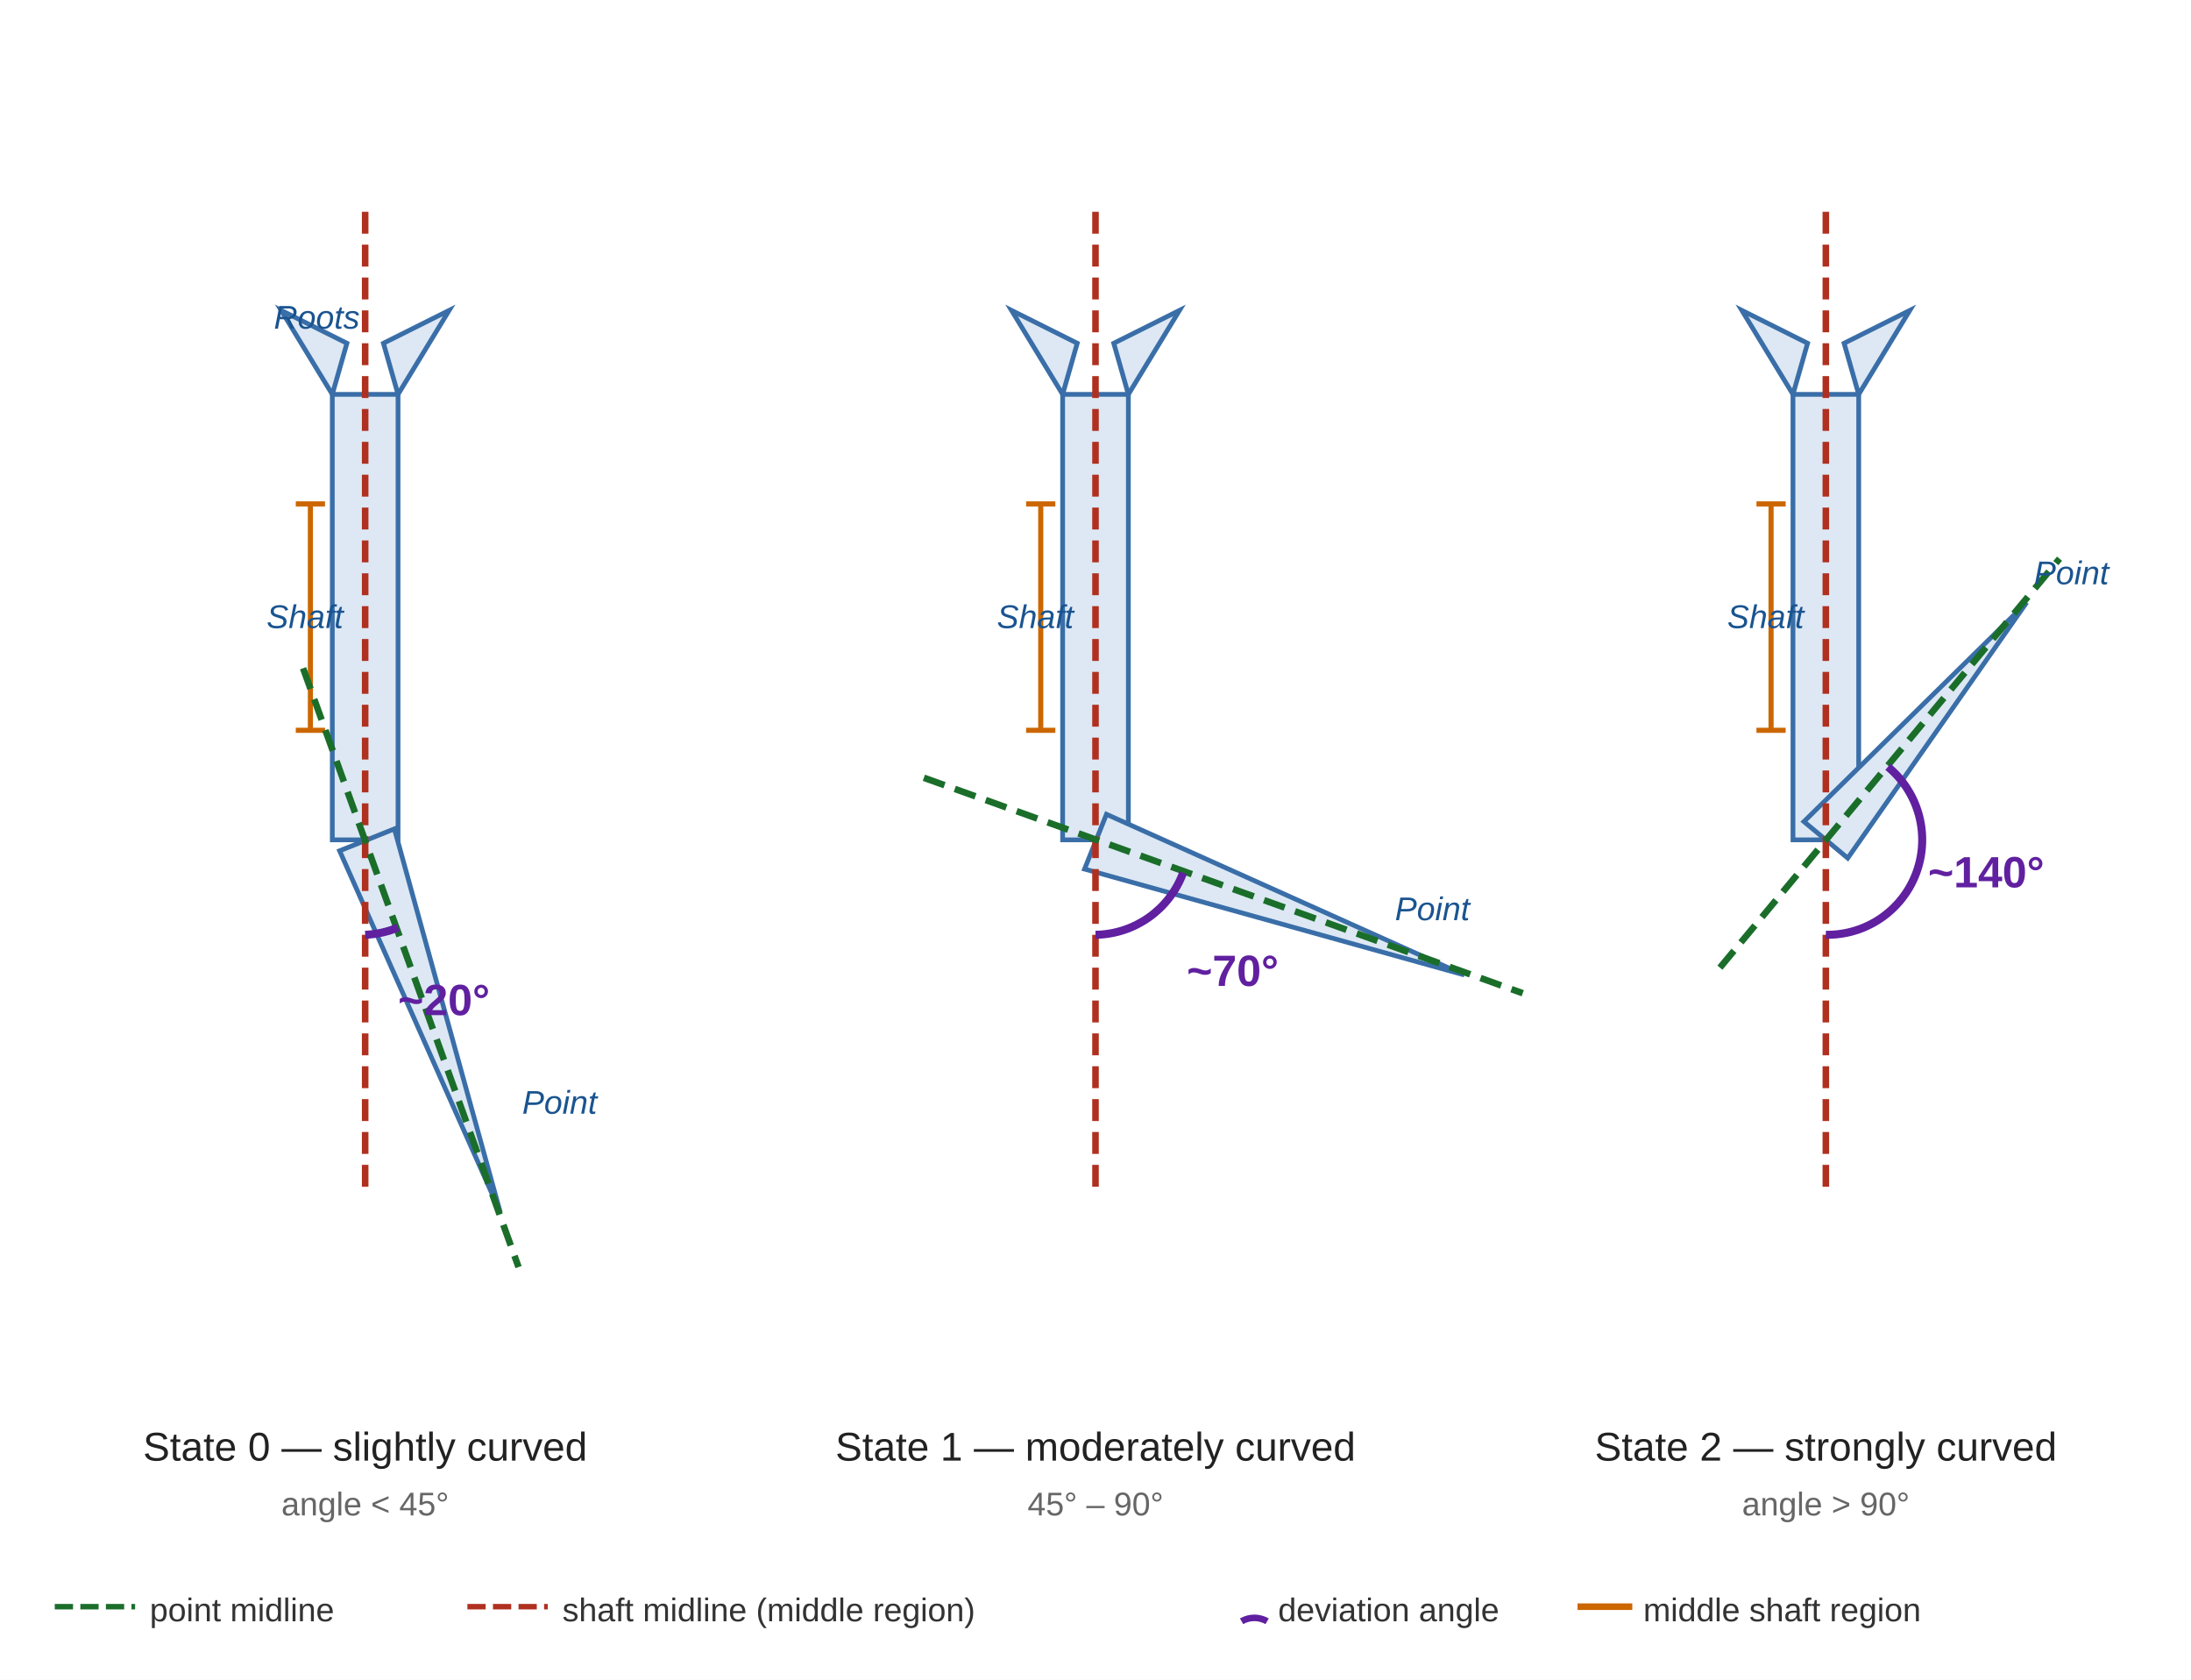
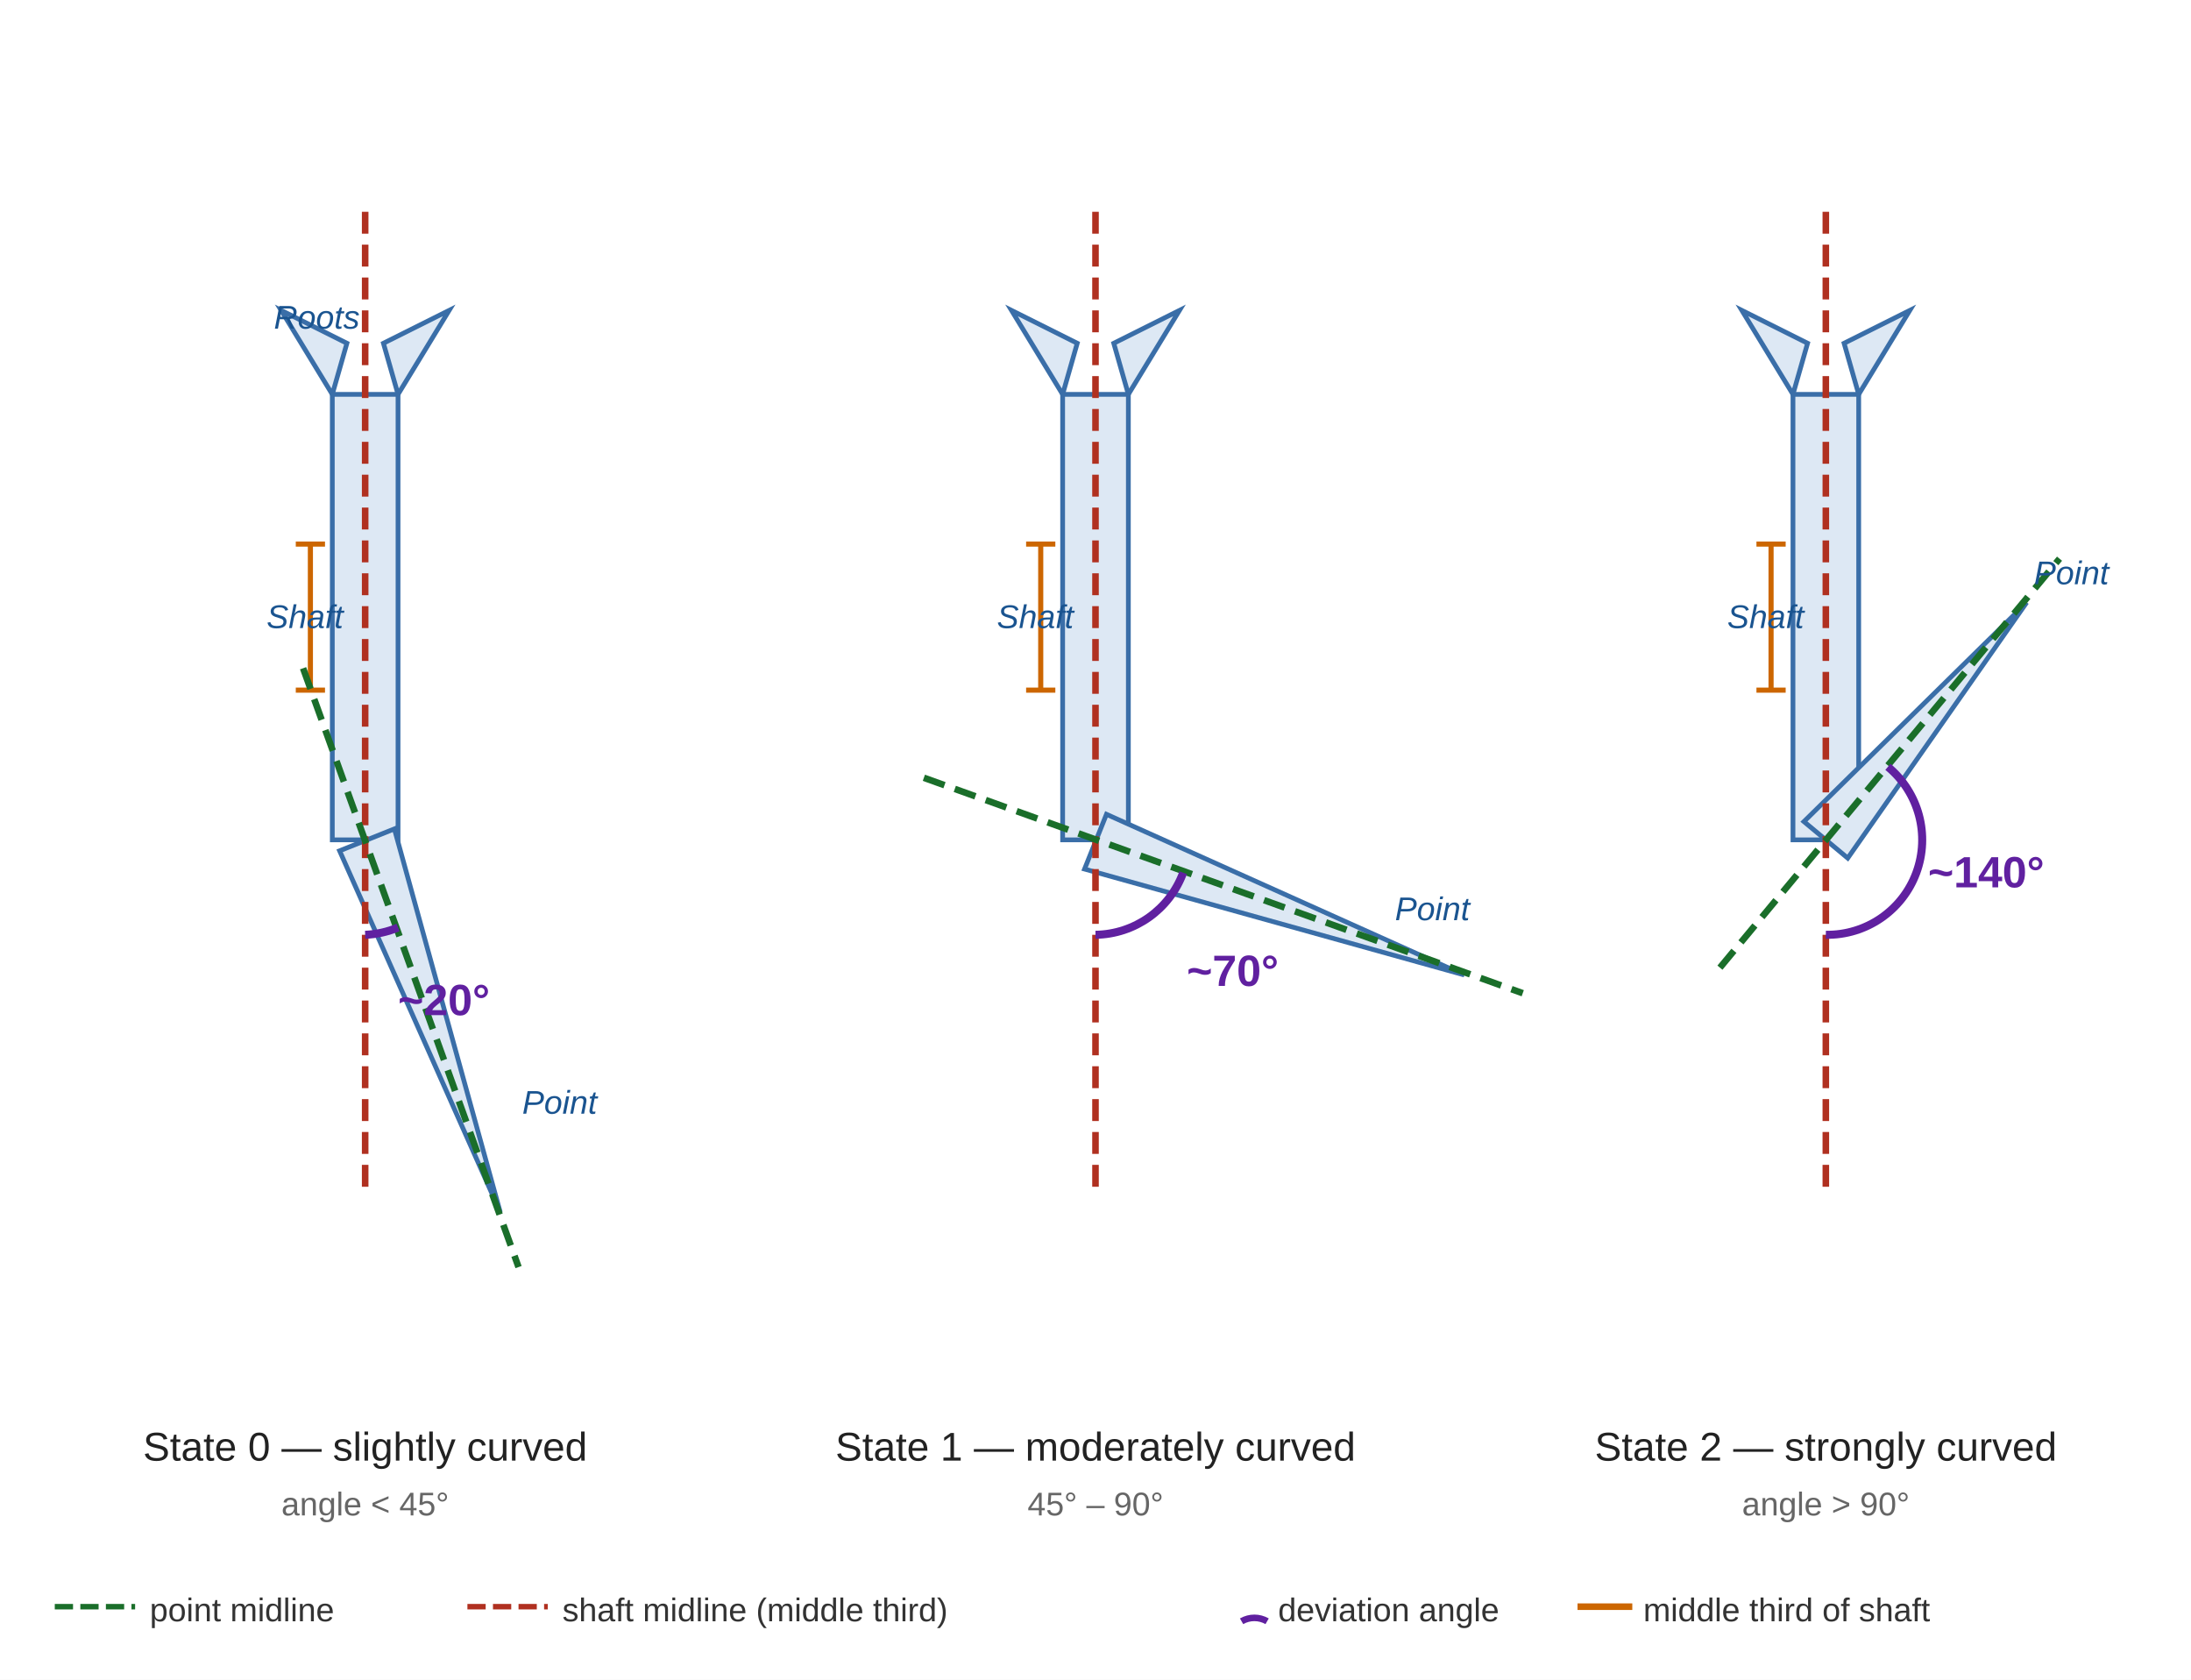
<svg xmlns="http://www.w3.org/2000/svg" width="600" height="460" viewBox="0 0 600 460">
  <rect width="100%" height="100%" fill="white" />
  <defs>
    <style>
    .af  { fill:#dde8f4; stroke:#3a6ea8; stroke-width:1.3; }
    .sm  { stroke:#b03020; stroke-width:1.8; stroke-dasharray:6,3; fill:none; }
    .pm  { stroke:#1a6e2a; stroke-width:1.8; stroke-dasharray:6,3; fill:none; }
    .arc { stroke:#6020a0; stroke-width:2.2; fill:none; }
    .alb { font-family:Arial,sans-serif; font-size:12px; font-weight:bold; fill:#6020a0; }
    .slb { font-family:Arial,sans-serif; font-size:11px; fill:#222; text-anchor:middle; }
    .plb { font-family:Arial,sans-serif; font-size:9px; fill:#1a5490; font-style:italic; }
    .tlb { font-family:Arial,sans-serif; font-size:9px; fill:#666; text-anchor:middle; }
    .bk  { stroke:#cc6600; stroke-width:1.4; fill:none; }
    .leg { font-family:Arial,sans-serif; font-size:9px; fill:#333; }
  </style>
  </defs>
  <path class="af" d="M 91,108 L 91,230 L 109,230 L 109,108 Z" />
  <path class="af" d="M 91,108 L 77,85 L 95,94 Z" />
  <path class="af" d="M 109,108 L 123,85 L 105,94 Z" />
  <path class="af" d="M 93,233 L 137,332 L 108,227 Z" />
-   <line class="bk" x1="85" y1="138" x2="85" y2="200" />
-   <line class="bk" x1="81" y1="138" x2="89" y2="138" />
-   <line class="bk" x1="81" y1="200" x2="89" y2="200" />
+   <line class="bk" x1="85" y1="149" x2="85" y2="189" />
+   <line class="bk" x1="81" y1="149" x2="89" y2="149" />
+   <line class="bk" x1="81" y1="189" x2="89" y2="189" />
  <line class="sm" x1="100" y1="58" x2="100" y2="325" />
  <line class="pm" x1="83" y1="183" x2="142" y2="347" />
  <path class="arc" d="M 100,256 A 26,26 0 0,0 109,254" />
  <text class="alb" x="109" y="278">~20°</text>
  <text class="plb" x="143" y="305">Point</text>
  <text class="plb" x="73" y="172">Shaft</text>
  <text class="plb" x="75" y="90">Roots</text>
  <text class="slb" x="100" y="400">State 0 — slightly curved</text>
  <text class="tlb" x="100" y="415">angle &lt; 45°</text>
  <path class="af" d="M 291,108 L 291,230 L 309,230 L 309,108 Z" />
  <path class="af" d="M 291,108 L 277,85 L 295,94 Z" />
  <path class="af" d="M 309,108 L 323,85 L 305,94 Z" />
  <path class="af" d="M 297,238 L 401,267 L 303,223 Z" />
-   <line class="bk" x1="285" y1="138" x2="285" y2="200" />
-   <line class="bk" x1="281" y1="138" x2="289" y2="138" />
-   <line class="bk" x1="281" y1="200" x2="289" y2="200" />
+   <line class="bk" x1="285" y1="149" x2="285" y2="189" />
+   <line class="bk" x1="281" y1="149" x2="289" y2="149" />
+   <line class="bk" x1="281" y1="189" x2="289" y2="189" />
  <line class="sm" x1="300" y1="58" x2="300" y2="325" />
  <line class="pm" x1="253" y1="213" x2="417" y2="272" />
  <path class="arc" d="M 300,256 A 26,26 0 0,0 324,239" />
  <text class="alb" x="325" y="270">~70°</text>
  <text class="plb" x="382" y="252">Point</text>
  <text class="plb" x="273" y="172">Shaft</text>
  <text class="slb" x="300" y="400">State 1 — moderately curved</text>
  <text class="tlb" x="300" y="415">45° – 90°</text>
  <path class="af" d="M 491,108 L 491,230 L 509,230 L 509,108 Z" />
  <path class="af" d="M 491,108 L 477,85 L 495,94 Z" />
  <path class="af" d="M 509,108 L 523,85 L 505,94 Z" />
  <path class="af" d="M 506,235 L 555,165 L 494,225 Z" />
-   <line class="bk" x1="485" y1="138" x2="485" y2="200" />
-   <line class="bk" x1="481" y1="138" x2="489" y2="138" />
-   <line class="bk" x1="481" y1="200" x2="489" y2="200" />
+   <line class="bk" x1="485" y1="149" x2="485" y2="189" />
+   <line class="bk" x1="481" y1="149" x2="489" y2="149" />
+   <line class="bk" x1="481" y1="189" x2="489" y2="189" />
  <line class="sm" x1="500" y1="58" x2="500" y2="325" />
  <line class="pm" x1="471" y1="265" x2="564" y2="153" />
  <path class="arc" d="M 500,256 A 26,26 0 0,0 517,210" />
  <text class="alb" x="528" y="243">~140°</text>
  <text class="plb" x="557" y="160">Point</text>
  <text class="plb" x="473" y="172">Shaft</text>
  <text class="slb" x="500" y="400">State 2 — strongly curved</text>
  <text class="tlb" x="500" y="415">angle &gt; 90°</text>
  <line x1="15" y1="440" x2="37" y2="440" stroke="#1a6e2a" stroke-width="1.5" stroke-dasharray="5,2" />
  <text class="leg" x="41" y="444">point midline</text>
  <line x1="128" y1="440" x2="150" y2="440" stroke="#b03020" stroke-width="1.5" stroke-dasharray="5,2" />
-   <text class="leg" x="154" y="444">shaft midline (middle region)</text>
+   <text class="leg" x="154" y="444">shaft midline (middle third)</text>
  <path d="M 340,444 A 7,7 0 0,1 347,444" stroke="#6020a0" stroke-width="1.8" fill="none" />
  <text class="leg" x="350" y="444">deviation angle</text>
  <line x1="432" y1="440" x2="447" y2="440" stroke="#cc6600" stroke-width="1.8" />
-   <text class="leg" x="450" y="444">middle shaft region</text>
+   <text class="leg" x="450" y="444">middle third of shaft</text>
</svg>
